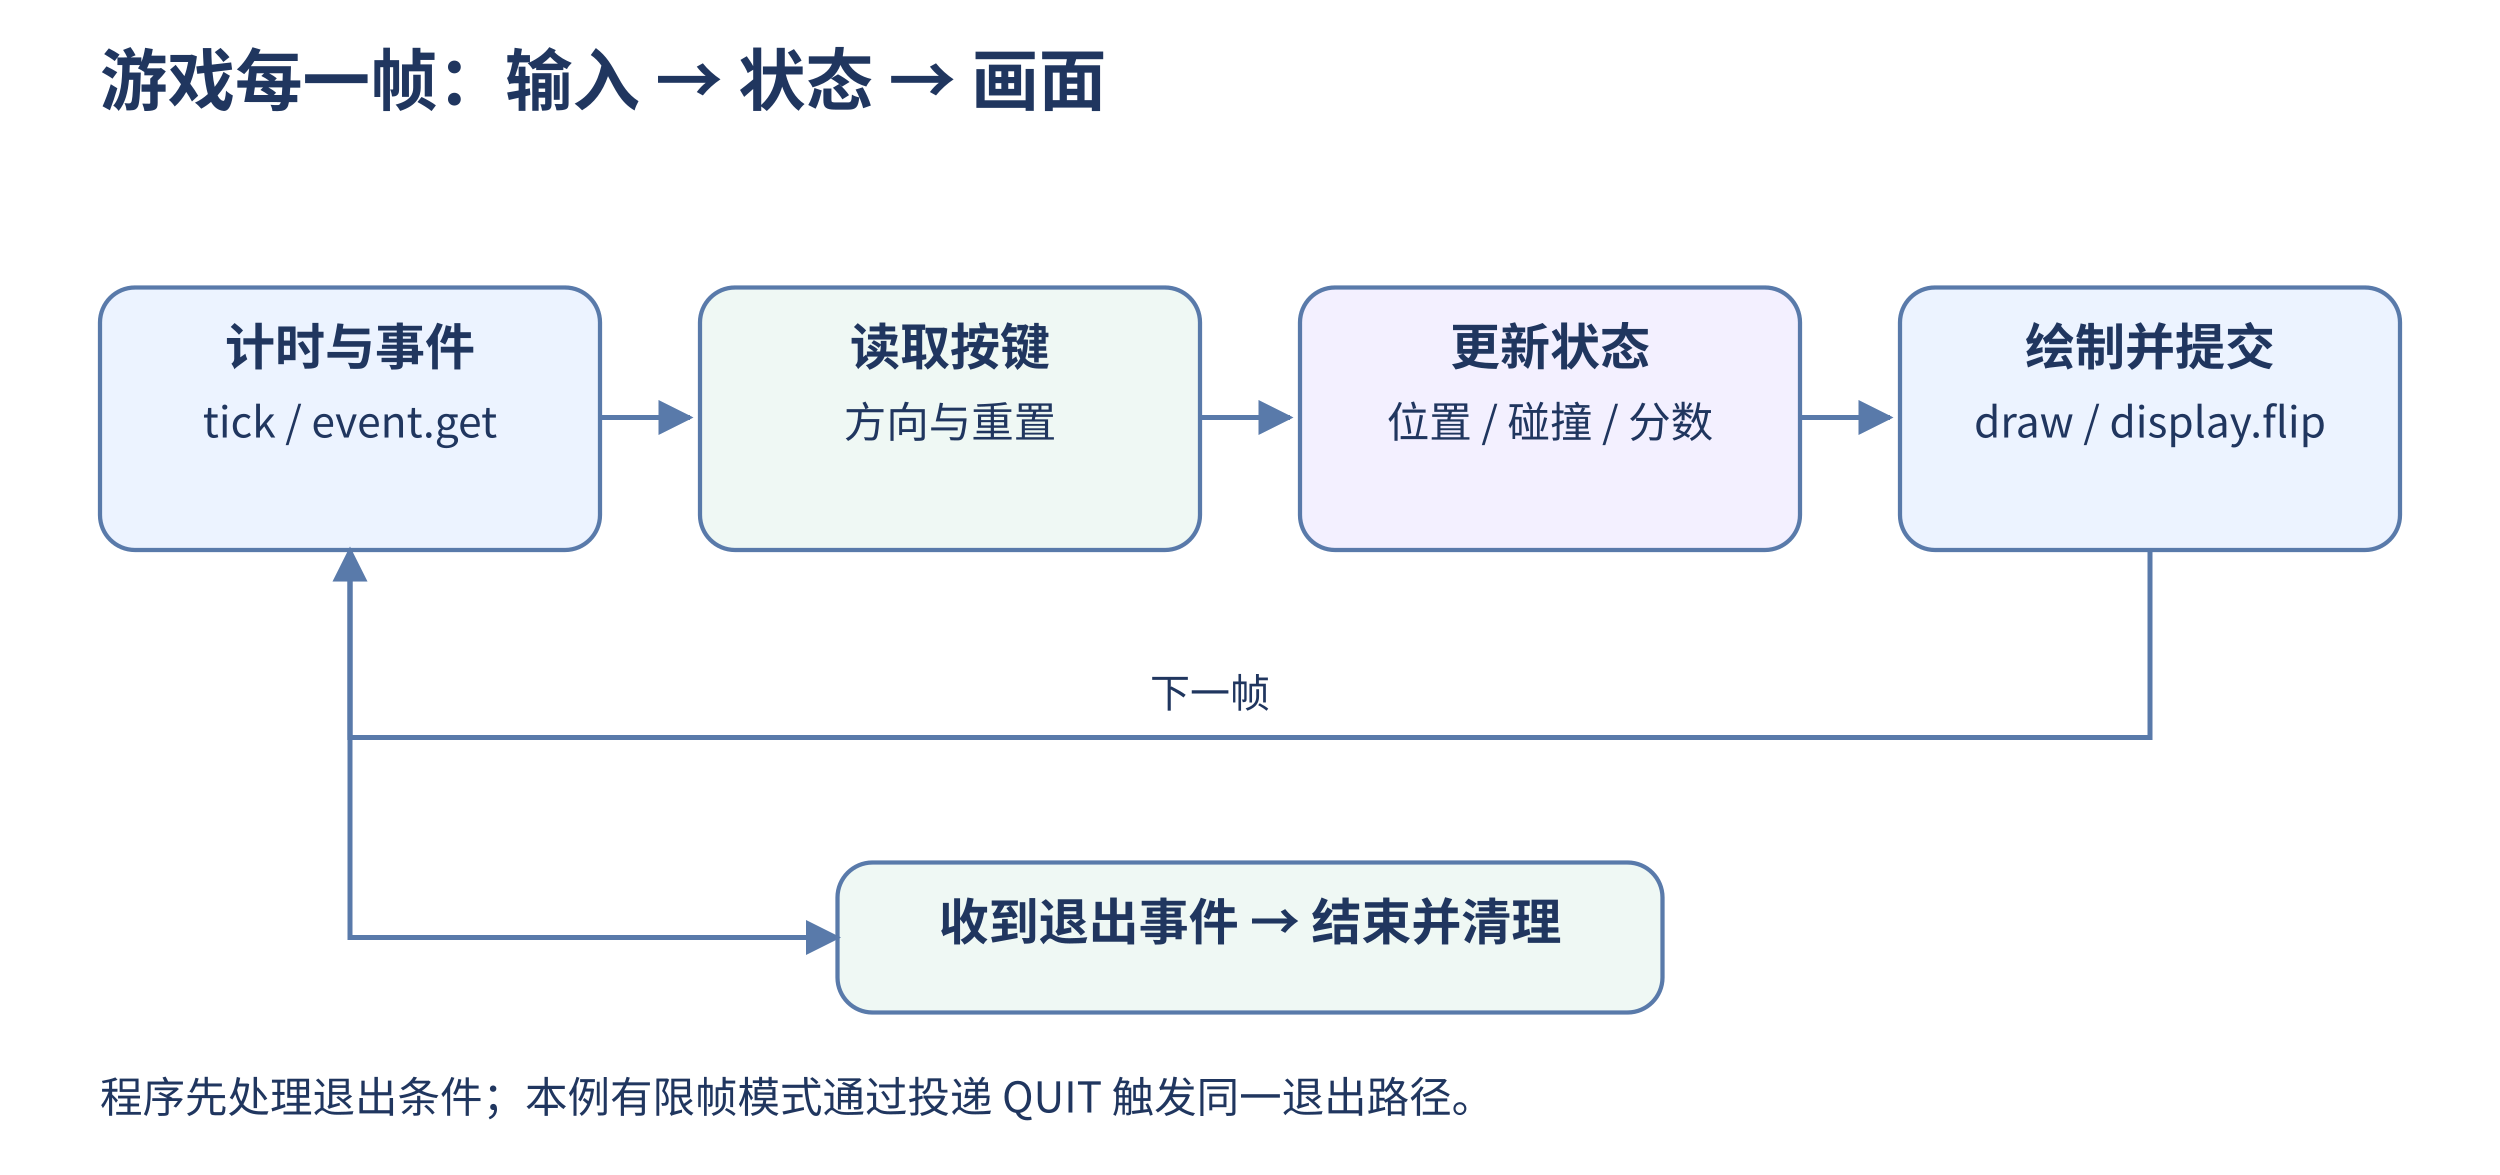
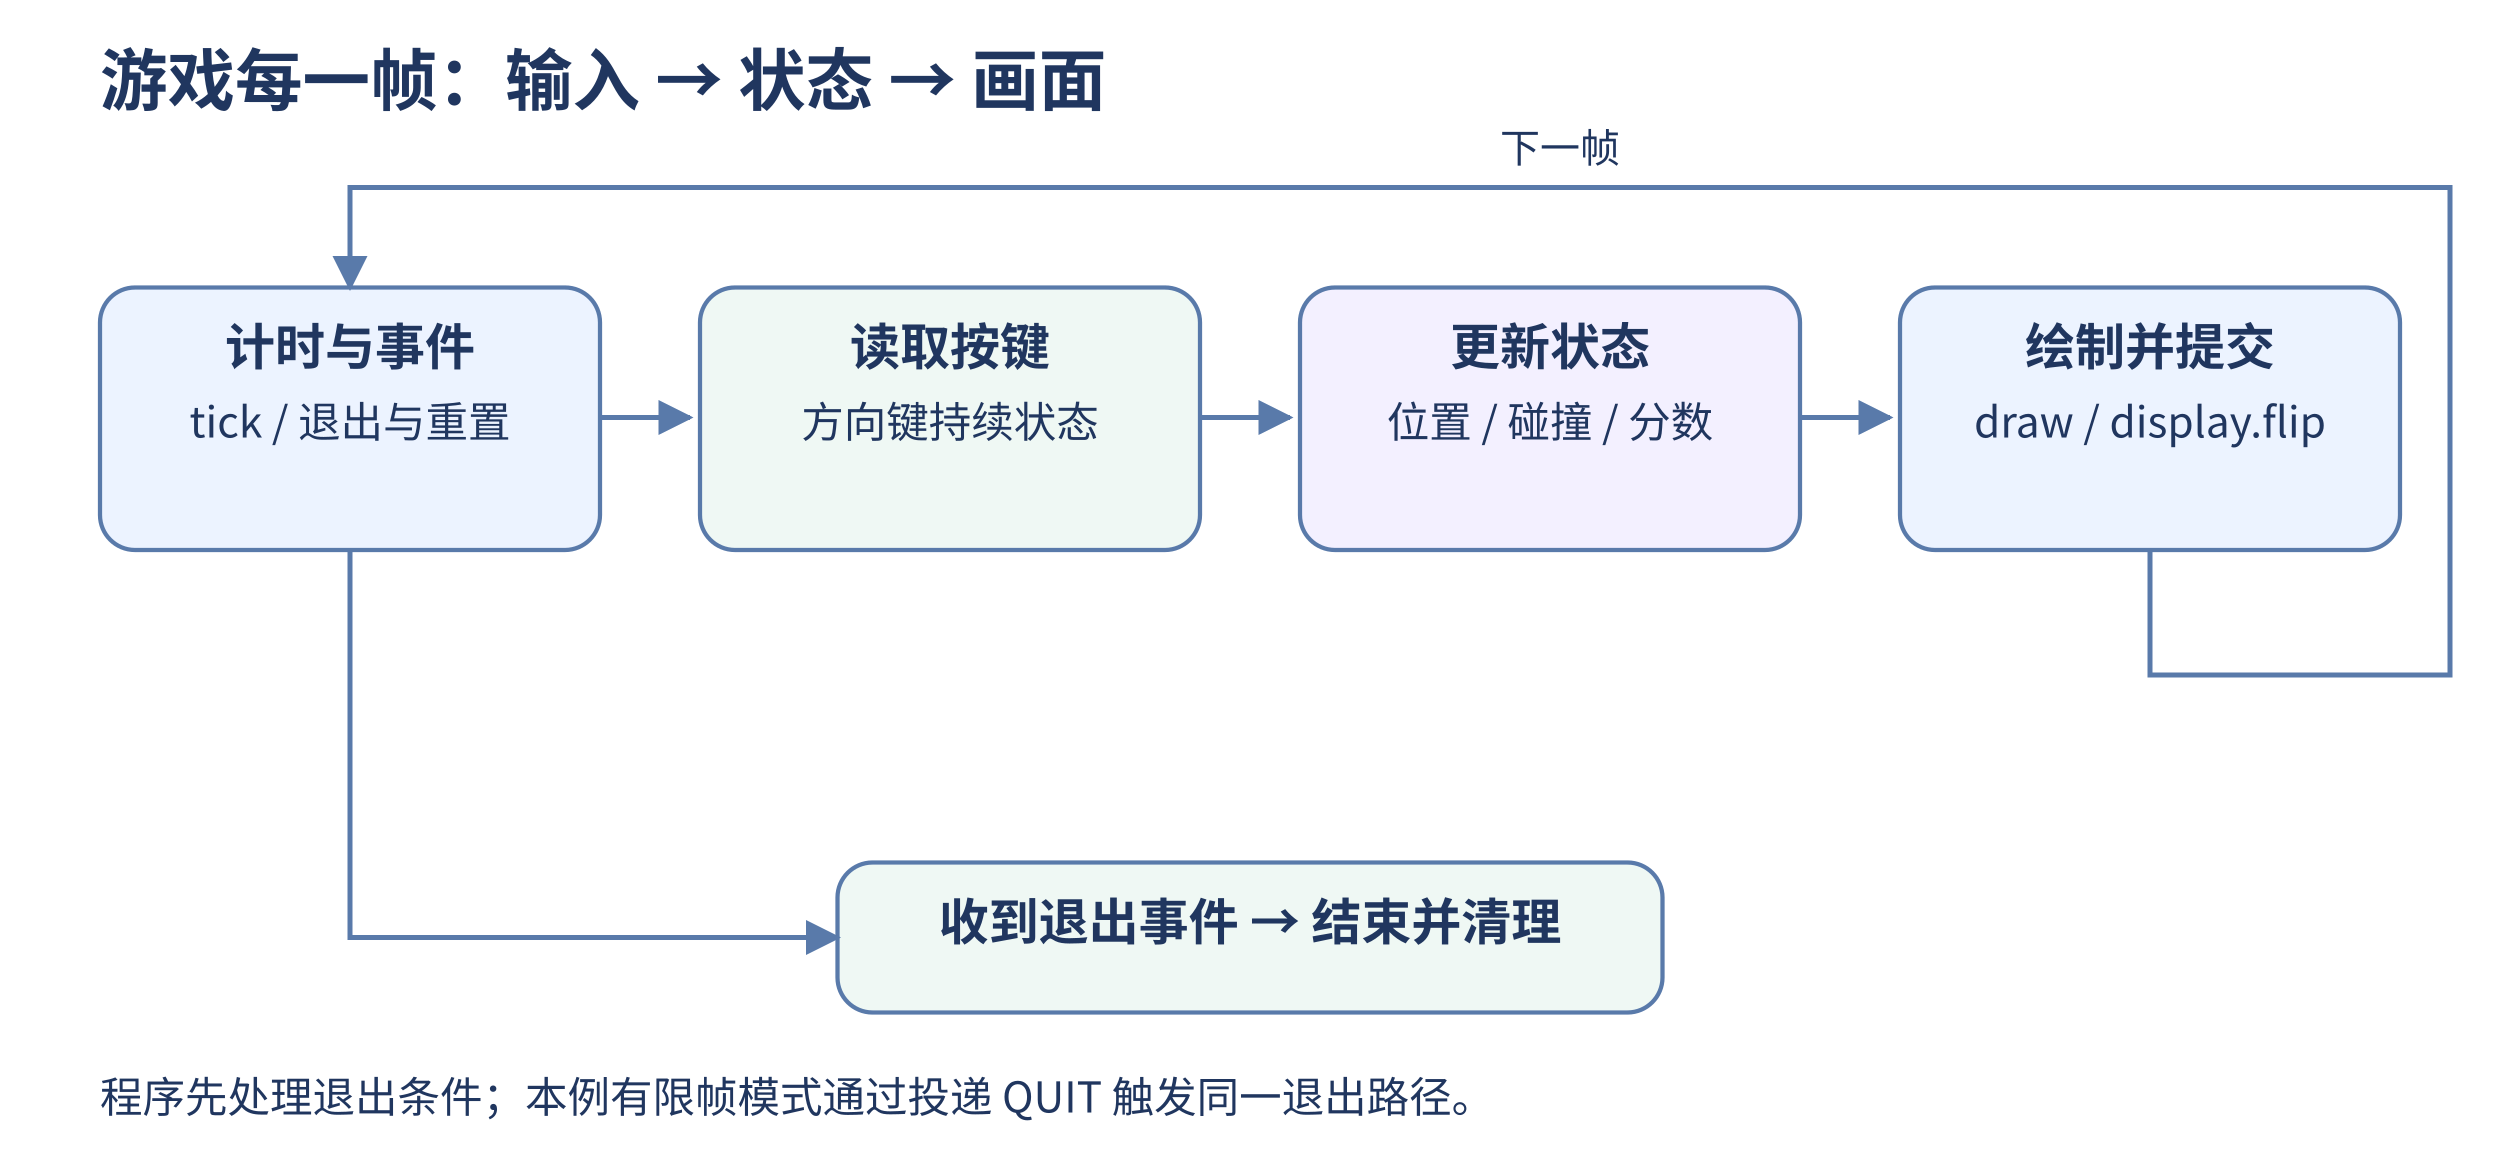
<svg xmlns="http://www.w3.org/2000/svg" width="1000" height="470" viewBox="0 0 1000 470" role="img" aria-labelledby="title desc">
  <defs>
    <marker id="arrow" viewBox="0 0 10 10" refX="9" refY="5" markerWidth="7" markerHeight="7" orient="auto-start-reverse">
      <path d="M 0 0 L 10 5 L 0 10 z" fill="#597AAA" />
    </marker>
  </defs>
  <rect width="1000" height="100%" fill="white" />
  <g font-family="Microsoft YaHei, Noto Sans CJK SC, sans-serif" fill="#20365F">
    <text x="40" y="42" font-size="27" text-anchor="start" font-weight="600" fill="#20365F">游戏每一帧：输入 → 状态 → 画面</text>
    <rect x="40" y="115" width="200" height="105" rx="14" fill="#ECF3FF" stroke="#597AAA" stroke-width="1.7" />
    <text x="140.0" y="146" font-size="20" text-anchor="middle" font-weight="600" fill="#20365F">计时与事件</text>
-     <text x="140.0" y="175" font-size="17" text-anchor="middle" font-weight="400" fill="#20365F">tick / event.get</text>
+     <text x="140.0" y="175" font-size="17" text-anchor="middle" font-weight="400" fill="#20365F">tick / 退出与重置</text>
    <rect x="280" y="115" width="200" height="105" rx="14" fill="#EFF8F4" stroke="#597AAA" stroke-width="1.7" />
    <text x="380.0" y="146" font-size="20" text-anchor="middle" font-weight="600" fill="#20365F">读取按键</text>
-     <text x="380.0" y="175" font-size="17" text-anchor="middle" font-weight="400" fill="#20365F">方向与重置</text>
+     <text x="380.0" y="175" font-size="17" text-anchor="middle" font-weight="400" fill="#20365F">方向键持续状态</text>
    <path d="M240,167 L276,167" fill="none" stroke="#597AAA" stroke-width="2" marker-end="url(#arrow)" />
    <rect x="520" y="115" width="200" height="105" rx="14" fill="#F3F0FF" stroke="#597AAA" stroke-width="1.7" />
    <text x="620.0" y="146" font-size="20" text-anchor="middle" font-weight="600" fill="#20365F">更新状态</text>
    <text x="620.0" y="175" font-size="17" text-anchor="middle" font-weight="400" fill="#20365F">位置 / 碰撞 / 分数</text>
    <path d="M480,167 L516,167" fill="none" stroke="#597AAA" stroke-width="2" marker-end="url(#arrow)" />
    <rect x="760" y="115" width="200" height="105" rx="14" fill="#ECF3FF" stroke="#597AAA" stroke-width="1.7" />
    <text x="860.0" y="146" font-size="20" text-anchor="middle" font-weight="600" fill="#20365F">绘制并提交</text>
    <text x="860.0" y="175" font-size="17" text-anchor="middle" font-weight="400" fill="#20365F">draw / display.flip</text>
    <path d="M720,167 L756,167" fill="none" stroke="#597AAA" stroke-width="2" marker-end="url(#arrow)" />
-     <path d="M860,220 L860,295 L140,295 L140,220" fill="none" stroke="#597AAA" stroke-width="2" marker-end="url(#arrow)" />
-     <text x="460" y="283" font-size="16" text-anchor="start" font-weight="400" fill="#20365F">下一帧</text>
+     <path d="M860,220 L860,270 L980,270 L980,75 L140,75 L140,115" fill="none" stroke="#597AAA" stroke-width="2" marker-end="url(#arrow)" />
+     <text x="600" y="65" font-size="16" text-anchor="start" font-weight="400" fill="#20365F">下一帧</text>
    <rect x="335" y="345" width="330" height="60" rx="14" fill="#EFF8F4" stroke="#597AAA" stroke-width="1.7" />
    <text x="500.0" y="376" font-size="20" text-anchor="middle" font-weight="600" fill="#20365F">收到退出事件 → 结束并清理</text>
    <path d="M140,220 L140,375 L335,375" fill="none" stroke="#597AAA" stroke-width="2" marker-end="url(#arrow)" />
    <text x="40" y="445" font-size="17" text-anchor="start" font-weight="400" fill="#20365F">程序先处理退出条件；本例有限帧模式通过投递 QUIT 触发同一退出路径。</text>
  </g>
</svg>
